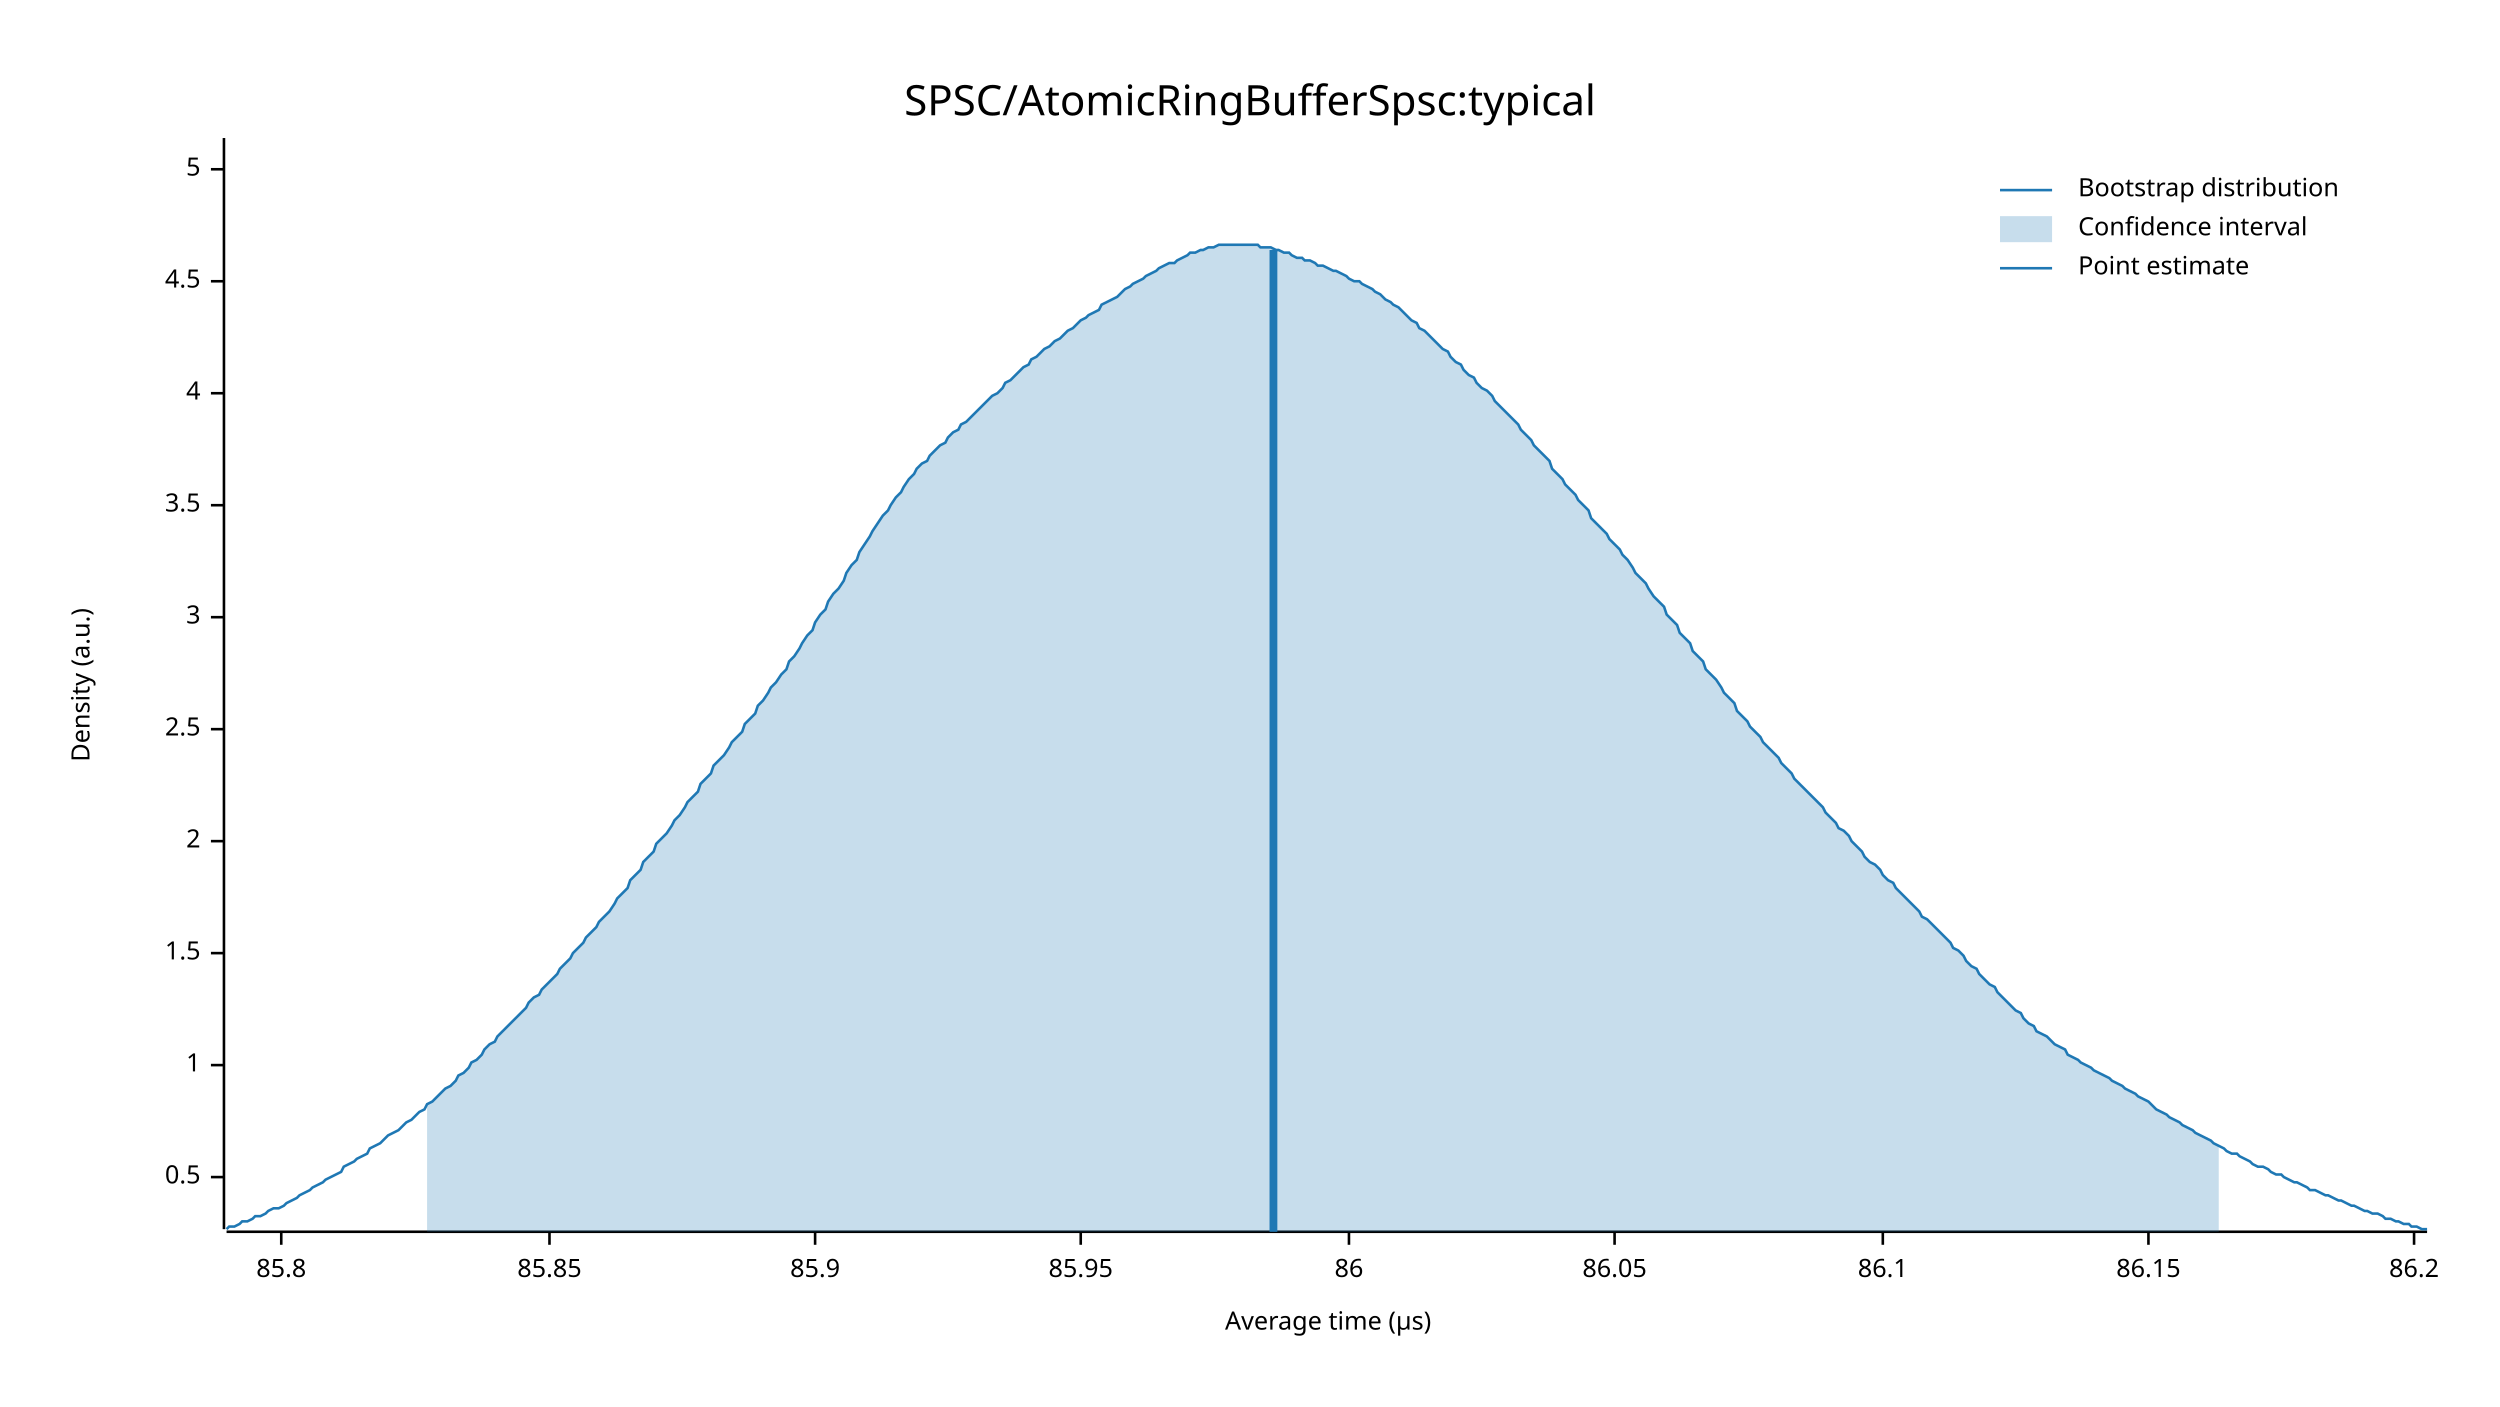
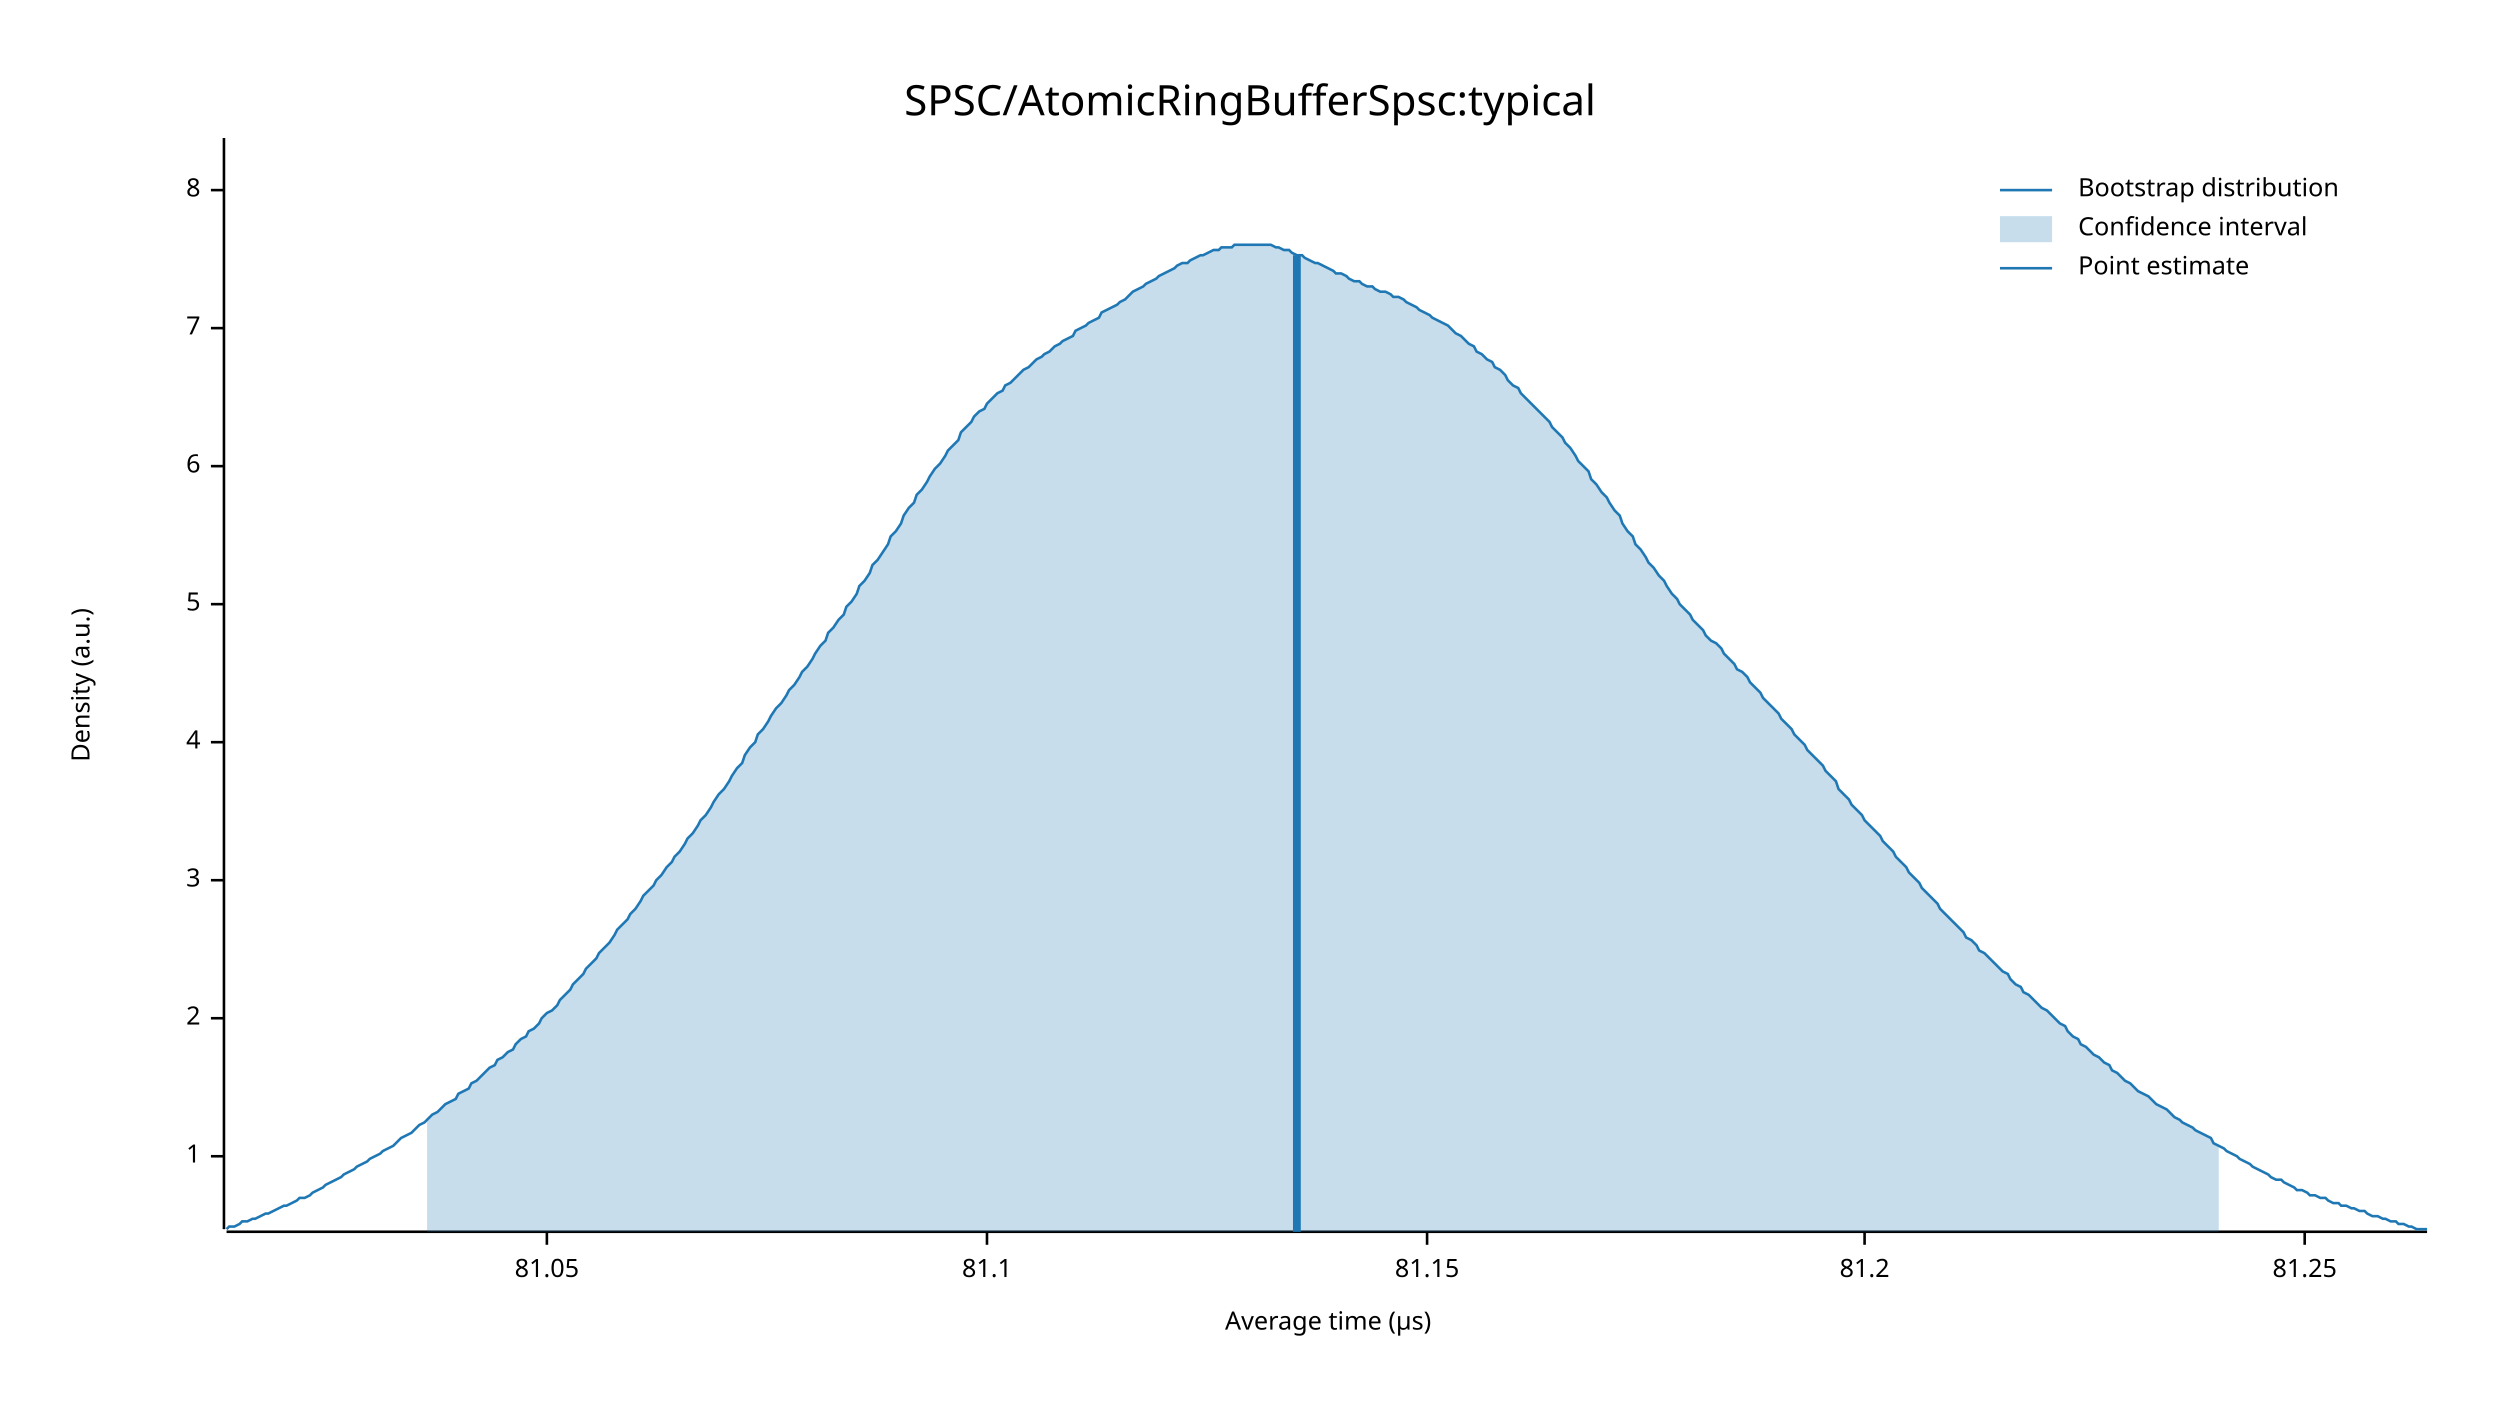
<svg xmlns="http://www.w3.org/2000/svg" width="960" height="540" viewBox="0 0 960 540">
  <text x="480" y="32" dy="0.76em" text-anchor="middle" font-family="sans-serif" font-size="16.129" opacity="1" fill="#000000">
SPSC/AtomicRingBufferSpsc:typical
</text>
  <text x="27" y="263" dy="0.76em" text-anchor="middle" font-family="sans-serif" font-size="9.677" opacity="1" fill="#000000" transform="rotate(270, 27, 263)">
Density (a.u.)
</text>
  <text x="510" y="513" dy="-0.5ex" text-anchor="middle" font-family="sans-serif" font-size="9.677" opacity="1" fill="#000000">
Average time (µs)
</text>
  <polyline fill="none" opacity="1" stroke="#000000" stroke-width="1" points="86,53 86,472 " />
-   <text x="77" y="452" dy="0.5ex" text-anchor="end" font-family="sans-serif" font-size="9.677" opacity="1" fill="#000000">
- 0.5
- </text>
-   <polyline fill="none" opacity="1" stroke="#000000" stroke-width="1" points="81,452 86,452 " />
-   <text x="77" y="409" dy="0.5ex" text-anchor="end" font-family="sans-serif" font-size="9.677" opacity="1" fill="#000000">
+   <text x="77" y="444" dy="0.5ex" text-anchor="end" font-family="sans-serif" font-size="9.677" opacity="1" fill="#000000">
1
</text>
-   <polyline fill="none" opacity="1" stroke="#000000" stroke-width="1" points="81,409 86,409 " />
-   <text x="77" y="366" dy="0.5ex" text-anchor="end" font-family="sans-serif" font-size="9.677" opacity="1" fill="#000000">
- 1.5
- </text>
-   <polyline fill="none" opacity="1" stroke="#000000" stroke-width="1" points="81,366 86,366 " />
-   <text x="77" y="323" dy="0.5ex" text-anchor="end" font-family="sans-serif" font-size="9.677" opacity="1" fill="#000000">
+   <polyline fill="none" opacity="1" stroke="#000000" stroke-width="1" points="81,444 86,444 " />
+   <text x="77" y="391" dy="0.5ex" text-anchor="end" font-family="sans-serif" font-size="9.677" opacity="1" fill="#000000">
2
</text>
-   <polyline fill="none" opacity="1" stroke="#000000" stroke-width="1" points="81,323 86,323 " />
-   <text x="77" y="280" dy="0.5ex" text-anchor="end" font-family="sans-serif" font-size="9.677" opacity="1" fill="#000000">
- 2.5
- </text>
-   <polyline fill="none" opacity="1" stroke="#000000" stroke-width="1" points="81,280 86,280 " />
-   <text x="77" y="237" dy="0.5ex" text-anchor="end" font-family="sans-serif" font-size="9.677" opacity="1" fill="#000000">
+   <polyline fill="none" opacity="1" stroke="#000000" stroke-width="1" points="81,391 86,391 " />
+   <text x="77" y="338" dy="0.5ex" text-anchor="end" font-family="sans-serif" font-size="9.677" opacity="1" fill="#000000">
3
</text>
-   <polyline fill="none" opacity="1" stroke="#000000" stroke-width="1" points="81,237 86,237 " />
-   <text x="77" y="194" dy="0.5ex" text-anchor="end" font-family="sans-serif" font-size="9.677" opacity="1" fill="#000000">
- 3.5
- </text>
-   <polyline fill="none" opacity="1" stroke="#000000" stroke-width="1" points="81,194 86,194 " />
-   <text x="77" y="151" dy="0.5ex" text-anchor="end" font-family="sans-serif" font-size="9.677" opacity="1" fill="#000000">
+   <polyline fill="none" opacity="1" stroke="#000000" stroke-width="1" points="81,338 86,338 " />
+   <text x="77" y="285" dy="0.5ex" text-anchor="end" font-family="sans-serif" font-size="9.677" opacity="1" fill="#000000">
4
</text>
-   <polyline fill="none" opacity="1" stroke="#000000" stroke-width="1" points="81,151 86,151 " />
-   <text x="77" y="108" dy="0.5ex" text-anchor="end" font-family="sans-serif" font-size="9.677" opacity="1" fill="#000000">
- 4.5
- </text>
-   <polyline fill="none" opacity="1" stroke="#000000" stroke-width="1" points="81,108 86,108 " />
-   <text x="77" y="65" dy="0.5ex" text-anchor="end" font-family="sans-serif" font-size="9.677" opacity="1" fill="#000000">
+   <polyline fill="none" opacity="1" stroke="#000000" stroke-width="1" points="81,285 86,285 " />
+   <text x="77" y="232" dy="0.5ex" text-anchor="end" font-family="sans-serif" font-size="9.677" opacity="1" fill="#000000">
5
</text>
-   <polyline fill="none" opacity="1" stroke="#000000" stroke-width="1" points="81,65 86,65 " />
+   <polyline fill="none" opacity="1" stroke="#000000" stroke-width="1" points="81,232 86,232 " />
+   <text x="77" y="179" dy="0.5ex" text-anchor="end" font-family="sans-serif" font-size="9.677" opacity="1" fill="#000000">
+ 6
+ </text>
+   <polyline fill="none" opacity="1" stroke="#000000" stroke-width="1" points="81,179 86,179 " />
+   <text x="77" y="126" dy="0.5ex" text-anchor="end" font-family="sans-serif" font-size="9.677" opacity="1" fill="#000000">
+ 7
+ </text>
+   <polyline fill="none" opacity="1" stroke="#000000" stroke-width="1" points="81,126 86,126 " />
+   <text x="77" y="73" dy="0.5ex" text-anchor="end" font-family="sans-serif" font-size="9.677" opacity="1" fill="#000000">
+ 8
+ </text>
+   <polyline fill="none" opacity="1" stroke="#000000" stroke-width="1" points="81,73 86,73 " />
  <polyline fill="none" opacity="1" stroke="#000000" stroke-width="1" points="87,473 932,473 " />
-   <text x="108" y="483" dy="0.76em" text-anchor="middle" font-family="sans-serif" font-size="9.677" opacity="1" fill="#000000">
- 85.8
+   <text x="210" y="483" dy="0.76em" text-anchor="middle" font-family="sans-serif" font-size="9.677" opacity="1" fill="#000000">
+ 81.05
</text>
-   <polyline fill="none" opacity="1" stroke="#000000" stroke-width="1" points="108,473 108,478 " />
-   <text x="211" y="483" dy="0.76em" text-anchor="middle" font-family="sans-serif" font-size="9.677" opacity="1" fill="#000000">
- 85.85
+   <polyline fill="none" opacity="1" stroke="#000000" stroke-width="1" points="210,473 210,478 " />
+   <text x="379" y="483" dy="0.76em" text-anchor="middle" font-family="sans-serif" font-size="9.677" opacity="1" fill="#000000">
+ 81.1
</text>
-   <polyline fill="none" opacity="1" stroke="#000000" stroke-width="1" points="211,473 211,478 " />
-   <text x="313" y="483" dy="0.76em" text-anchor="middle" font-family="sans-serif" font-size="9.677" opacity="1" fill="#000000">
- 85.9
+   <polyline fill="none" opacity="1" stroke="#000000" stroke-width="1" points="379,473 379,478 " />
+   <text x="548" y="483" dy="0.76em" text-anchor="middle" font-family="sans-serif" font-size="9.677" opacity="1" fill="#000000">
+ 81.15
</text>
-   <polyline fill="none" opacity="1" stroke="#000000" stroke-width="1" points="313,473 313,478 " />
-   <text x="415" y="483" dy="0.76em" text-anchor="middle" font-family="sans-serif" font-size="9.677" opacity="1" fill="#000000">
- 85.95
+   <polyline fill="none" opacity="1" stroke="#000000" stroke-width="1" points="548,473 548,478 " />
+   <text x="716" y="483" dy="0.76em" text-anchor="middle" font-family="sans-serif" font-size="9.677" opacity="1" fill="#000000">
+ 81.2
</text>
-   <polyline fill="none" opacity="1" stroke="#000000" stroke-width="1" points="415,473 415,478 " />
-   <text x="518" y="483" dy="0.76em" text-anchor="middle" font-family="sans-serif" font-size="9.677" opacity="1" fill="#000000">
- 86
+   <polyline fill="none" opacity="1" stroke="#000000" stroke-width="1" points="716,473 716,478 " />
+   <text x="885" y="483" dy="0.76em" text-anchor="middle" font-family="sans-serif" font-size="9.677" opacity="1" fill="#000000">
+ 81.25
</text>
-   <polyline fill="none" opacity="1" stroke="#000000" stroke-width="1" points="518,473 518,478 " />
-   <text x="620" y="483" dy="0.76em" text-anchor="middle" font-family="sans-serif" font-size="9.677" opacity="1" fill="#000000">
- 86.05
- </text>
-   <polyline fill="none" opacity="1" stroke="#000000" stroke-width="1" points="620,473 620,478 " />
-   <text x="723" y="483" dy="0.76em" text-anchor="middle" font-family="sans-serif" font-size="9.677" opacity="1" fill="#000000">
- 86.1
- </text>
-   <polyline fill="none" opacity="1" stroke="#000000" stroke-width="1" points="723,473 723,478 " />
-   <text x="825" y="483" dy="0.76em" text-anchor="middle" font-family="sans-serif" font-size="9.677" opacity="1" fill="#000000">
- 86.15
- </text>
-   <polyline fill="none" opacity="1" stroke="#000000" stroke-width="1" points="825,473 825,478 " />
-   <text x="927" y="483" dy="0.76em" text-anchor="middle" font-family="sans-serif" font-size="9.677" opacity="1" fill="#000000">
- 86.2
- </text>
-   <polyline fill="none" opacity="1" stroke="#000000" stroke-width="1" points="927,473 927,478 " />
-   <polyline fill="none" opacity="1" stroke="#1F78B4" stroke-width="1" points="87,472 88,471 90,471 92,470 93,469 95,469 97,468 98,467 100,467 102,466 103,465 105,464 107,464 109,463 110,462 112,461 114,460 115,459 117,458 119,457 120,456 122,455 124,454 125,453 127,452 129,451 131,450 132,448 134,447 136,446 137,445 139,444 141,443 142,441 144,440 146,439 147,438 149,436 151,435 153,434 154,433 156,431 158,430 159,429 161,427 163,426 164,424 166,423 168,421 169,420 171,418 173,417 175,415 176,413 178,412 180,410 181,408 183,407 185,405 186,403 188,401 190,400 191,398 193,396 195,394 197,392 198,391 200,389 202,387 203,385 205,383 207,382 208,380 210,378 212,376 214,374 215,372 217,370 219,368 220,366 222,364 224,362 225,360 227,358 229,356 230,354 232,352 234,350 236,347 237,345 239,343 241,341 242,338 244,336 246,334 247,331 249,329 251,327 252,324 254,322 256,320 258,317 259,315 261,313 263,310 264,308 266,306 268,304 269,301 271,299 273,297 274,294 276,292 278,290 280,287 281,285 283,283 285,281 286,278 288,276 290,274 291,271 293,269 295,266 296,264 298,262 300,259 302,257 303,254 305,252 307,249 308,247 310,244 312,242 313,239 315,236 317,234 318,231 320,228 322,226 324,223 325,220 327,217 329,215 330,212 332,209 334,206 335,204 337,201 339,198 341,196 342,194 344,191 346,189 347,187 349,184 351,182 352,180 354,178 356,177 357,175 359,173 361,171 363,170 364,168 366,166 368,165 369,163 371,162 373,160 374,159 376,157 378,155 379,154 381,152 383,151 385,149 386,147 388,146 390,144 391,143 393,141 395,140 396,138 398,137 400,135 401,134 403,133 405,131 407,130 408,129 410,127 412,126 413,125 415,123 417,122 418,121 420,120 422,119 423,117 425,116 427,115 429,114 430,113 432,111 434,110 435,109 437,108 439,107 440,106 442,105 444,104 445,103 447,102 449,101 451,101 452,100 454,99 456,98 457,97 459,97 461,96 462,96 464,95 466,95 468,94 469,94 471,94 473,94 474,94 476,94 478,94 479,94 481,94 483,94 484,95 486,95 488,95 490,96 491,96 493,97 495,97 496,98 498,99 500,99 501,100 503,100 505,101 506,102 508,102 510,103 512,104 513,104 515,105 517,106 518,107 520,108 522,108 523,109 525,110 527,111 528,112 530,113 532,115 534,116 535,117 537,118 539,120 540,121 542,123 544,124 545,126 547,127 549,129 550,130 552,132 554,134 556,135 557,137 559,139 561,140 562,142 564,144 566,145 567,147 569,149 571,150 573,152 574,154 576,156 578,158 579,159 581,161 583,163 584,165 586,167 588,169 589,171 591,173 593,175 595,177 596,180 598,182 600,184 601,186 603,188 605,190 606,192 608,194 610,196 611,199 613,201 615,203 617,205 618,207 620,209 622,211 623,213 625,215 627,218 628,220 630,222 632,224 633,226 635,229 637,231 639,233 640,236 642,238 644,240 645,243 647,245 649,247 650,250 652,252 654,254 655,257 657,259 659,261 661,264 662,266 664,268 666,270 667,273 669,275 671,277 672,279 674,281 676,283 677,285 679,287 681,289 683,291 684,293 686,295 688,297 689,299 691,301 693,303 694,304 696,306 698,308 700,310 701,312 703,314 705,316 706,318 708,319 710,321 711,323 713,325 715,327 716,329 718,331 720,332 722,334 723,336 725,338 727,339 728,341 730,343 732,345 733,346 735,348 737,350 738,352 740,353 742,355 744,357 745,358 747,360 749,362 750,364 752,365 754,367 755,369 757,371 759,372 760,374 762,376 764,378 766,379 767,381 769,383 771,385 772,386 774,388 776,389 777,391 779,393 781,394 782,396 784,397 786,398 788,400 789,401 791,402 793,403 794,405 796,406 798,407 799,408 801,409 803,410 804,411 806,412 808,413 810,414 811,415 813,416 815,417 816,418 818,419 820,420 821,421 823,422 825,423 827,425 828,426 830,427 832,428 833,429 835,430 837,431 838,432 840,433 842,434 843,435 845,436 847,437 849,438 850,439 852,440 854,441 855,442 857,443 859,443 860,444 862,445 864,446 865,447 867,448 869,448 871,449 872,450 874,451 876,451 877,452 879,453 881,454 882,454 884,455 886,456 887,457 889,457 891,458 893,459 894,459 896,460 898,461 899,461 901,462 903,463 904,463 906,464 908,465 909,465 911,466 913,466 915,467 916,468 918,468 920,469 921,469 923,470 925,470 926,471 928,471 930,472 932,472 " />
-   <polygon opacity="0.25" fill="#1F78B4" points="164,424 166,423 168,421 169,420 171,418 173,417 175,415 176,413 178,412 180,410 181,408 183,407 185,405 186,403 188,401 190,400 191,398 193,396 195,394 197,392 198,391 200,389 202,387 203,385 205,383 207,382 208,380 210,378 212,376 214,374 215,372 217,370 219,368 220,366 222,364 224,362 225,360 227,358 229,356 230,354 232,352 234,350 236,347 237,345 239,343 241,341 242,338 244,336 246,334 247,331 249,329 251,327 252,324 254,322 256,320 258,317 259,315 261,313 263,310 264,308 266,306 268,304 269,301 271,299 273,297 274,294 276,292 278,290 280,287 281,285 283,283 285,281 286,278 288,276 290,274 291,271 293,269 295,266 296,264 298,262 300,259 302,257 303,254 305,252 307,249 308,247 310,244 312,242 313,239 315,236 317,234 318,231 320,228 322,226 324,223 325,220 327,217 329,215 330,212 332,209 334,206 335,204 337,201 339,198 341,196 342,194 344,191 346,189 347,187 349,184 351,182 352,180 354,178 356,177 357,175 359,173 361,171 363,170 364,168 366,166 368,165 369,163 371,162 373,160 374,159 376,157 378,155 379,154 381,152 383,151 385,149 386,147 388,146 390,144 391,143 393,141 395,140 396,138 398,137 400,135 401,134 403,133 405,131 407,130 408,129 410,127 412,126 413,125 415,123 417,122 418,121 420,120 422,119 423,117 425,116 427,115 429,114 430,113 432,111 434,110 435,109 437,108 439,107 440,106 442,105 444,104 445,103 447,102 449,101 451,101 452,100 454,99 456,98 457,97 459,97 461,96 462,96 464,95 466,95 468,94 469,94 471,94 473,94 474,94 476,94 478,94 479,94 481,94 483,94 484,95 486,95 488,95 490,96 491,96 493,97 495,97 496,98 498,99 500,99 501,100 503,100 505,101 506,102 508,102 510,103 512,104 513,104 515,105 517,106 518,107 520,108 522,108 523,109 525,110 527,111 528,112 530,113 532,115 534,116 535,117 537,118 539,120 540,121 542,123 544,124 545,126 547,127 549,129 550,130 552,132 554,134 556,135 557,137 559,139 561,140 562,142 564,144 566,145 567,147 569,149 571,150 573,152 574,154 576,156 578,158 579,159 581,161 583,163 584,165 586,167 588,169 589,171 591,173 593,175 595,177 596,180 598,182 600,184 601,186 603,188 605,190 606,192 608,194 610,196 611,199 613,201 615,203 617,205 618,207 620,209 622,211 623,213 625,215 627,218 628,220 630,222 632,224 633,226 635,229 637,231 639,233 640,236 642,238 644,240 645,243 647,245 649,247 650,250 652,252 654,254 655,257 657,259 659,261 661,264 662,266 664,268 666,270 667,273 669,275 671,277 672,279 674,281 676,283 677,285 679,287 681,289 683,291 684,293 686,295 688,297 689,299 691,301 693,303 694,304 696,306 698,308 700,310 701,312 703,314 705,316 706,318 708,319 710,321 711,323 713,325 715,327 716,329 718,331 720,332 722,334 723,336 725,338 727,339 728,341 730,343 732,345 733,346 735,348 737,350 738,352 740,353 742,355 744,357 745,358 747,360 749,362 750,364 752,365 754,367 755,369 757,371 759,372 760,374 762,376 764,378 766,379 767,381 769,383 771,385 772,386 774,388 776,389 777,391 779,393 781,394 782,396 784,397 786,398 788,400 789,401 791,402 793,403 794,405 796,406 798,407 799,408 801,409 803,410 804,411 806,412 808,413 810,414 811,415 813,416 815,417 816,418 818,419 820,420 821,421 823,422 825,423 827,425 828,426 830,427 832,428 833,429 835,430 837,431 838,432 840,433 842,434 843,435 845,436 847,437 849,438 850,439 852,440 852,473 164,473 " />
-   <polyline fill="none" opacity="1" stroke="#1F78B4" stroke-width="3" points="489,473 489,96 " />
+   <polyline fill="none" opacity="1" stroke="#000000" stroke-width="1" points="885,473 885,478 " />
+   <polyline fill="none" opacity="1" stroke="#1F78B4" stroke-width="1" points="87,472 88,471 90,471 92,470 93,469 95,469 97,468 98,468 100,467 102,466 103,466 105,465 107,464 109,463 110,463 112,462 114,461 115,460 117,460 119,459 120,458 122,457 124,456 125,455 127,454 129,453 131,452 132,451 134,450 136,449 137,448 139,447 141,446 142,445 144,444 146,443 147,442 149,441 151,440 153,438 154,437 156,436 158,435 159,434 161,432 163,431 164,430 166,428 168,427 169,426 171,424 173,423 175,422 176,420 178,419 180,418 181,416 183,415 185,413 186,412 188,410 190,409 191,407 193,406 195,404 197,403 198,401 200,399 202,398 203,396 205,395 207,393 208,391 210,389 212,388 214,386 215,384 217,382 219,380 220,378 222,376 224,374 225,372 227,370 229,368 230,366 232,364 234,362 236,359 237,357 239,355 241,353 242,351 244,349 246,346 247,344 249,342 251,340 252,338 254,336 256,333 258,331 259,329 261,327 263,324 264,322 266,320 268,317 269,315 271,313 273,310 274,308 276,305 278,303 280,300 281,298 283,295 285,293 286,290 288,287 290,285 291,282 293,280 295,277 296,275 298,272 300,270 302,267 303,265 305,263 307,260 308,258 310,256 312,253 313,251 315,248 317,246 318,243 320,241 322,238 324,236 325,233 327,231 329,228 330,225 332,223 334,220 335,217 337,215 339,212 341,209 342,206 344,204 346,201 347,198 349,195 351,193 352,190 354,188 356,185 357,183 359,180 361,178 363,175 364,173 366,171 368,169 369,166 371,164 373,162 374,160 376,158 378,157 379,155 381,153 383,151 385,150 386,148 388,147 390,145 391,144 393,142 395,141 396,140 398,138 400,137 401,136 403,135 405,133 407,132 408,131 410,130 412,129 413,127 415,126 417,125 418,124 420,123 422,122 423,120 425,119 427,118 429,117 430,116 432,115 434,113 435,112 437,111 439,110 440,109 442,108 444,107 445,106 447,105 449,104 451,103 452,102 454,101 456,101 457,100 459,99 461,98 462,98 464,97 466,96 468,96 469,95 471,95 473,95 474,94 476,94 478,94 479,94 481,94 483,94 484,94 486,94 488,94 490,95 491,95 493,96 495,96 496,97 498,98 500,98 501,99 503,100 505,101 506,101 508,102 510,103 512,104 513,105 515,105 517,106 518,107 520,108 522,108 523,109 525,110 527,110 528,111 530,112 532,112 534,113 535,114 537,114 539,115 540,116 542,117 544,118 545,119 547,120 549,121 550,122 552,123 554,124 556,125 557,126 559,128 561,129 562,130 564,132 566,133 567,135 569,136 571,138 573,139 574,141 576,142 578,144 579,146 581,148 583,149 584,151 586,153 588,155 589,156 591,158 593,160 595,162 596,164 598,166 600,168 601,170 603,172 605,175 606,177 608,179 610,181 611,184 613,186 615,189 617,191 618,193 620,196 622,198 623,201 625,204 627,206 628,209 630,211 632,214 633,216 635,218 637,221 639,223 640,225 642,228 644,230 645,232 647,234 649,236 650,238 652,240 654,242 655,244 657,246 659,247 661,249 662,251 664,253 666,255 667,257 669,258 671,260 672,262 674,264 676,266 677,268 679,270 681,272 683,274 684,276 686,278 688,280 689,282 691,284 693,286 694,288 696,290 698,292 700,294 701,296 703,298 705,300 706,303 708,305 710,307 711,309 713,311 715,313 716,315 718,317 720,319 722,321 723,323 725,325 727,327 728,329 730,331 732,333 733,335 735,337 737,339 738,341 740,343 742,345 744,347 745,349 747,351 749,353 750,354 752,356 754,358 755,360 757,361 759,363 760,365 762,366 764,368 766,370 767,371 769,373 771,374 772,376 774,378 776,379 777,381 779,382 781,384 782,385 784,387 786,388 788,390 789,391 791,393 793,394 794,396 796,398 798,399 799,401 801,402 803,404 804,405 806,406 808,408 810,409 811,411 813,412 815,414 816,415 818,416 820,418 821,419 823,420 825,421 827,423 828,424 830,425 832,426 833,427 835,429 837,430 838,431 840,432 842,433 843,434 845,435 847,436 849,437 850,439 852,440 854,441 855,442 857,443 859,444 860,445 862,446 864,447 865,448 867,449 869,450 871,451 872,452 874,453 876,453 877,454 879,455 881,456 882,457 884,457 886,458 887,459 889,459 891,460 893,460 894,461 896,462 898,462 899,463 901,463 903,464 904,464 906,465 908,465 909,466 911,467 913,467 915,468 916,468 918,469 920,469 921,470 923,470 925,471 926,471 928,472 930,472 932,472 " />
+   <polygon opacity="0.25" fill="#1F78B4" points="164,430 166,428 168,427 169,426 171,424 173,423 175,422 176,420 178,419 180,418 181,416 183,415 185,413 186,412 188,410 190,409 191,407 193,406 195,404 197,403 198,401 200,399 202,398 203,396 205,395 207,393 208,391 210,389 212,388 214,386 215,384 217,382 219,380 220,378 222,376 224,374 225,372 227,370 229,368 230,366 232,364 234,362 236,359 237,357 239,355 241,353 242,351 244,349 246,346 247,344 249,342 251,340 252,338 254,336 256,333 258,331 259,329 261,327 263,324 264,322 266,320 268,317 269,315 271,313 273,310 274,308 276,305 278,303 280,300 281,298 283,295 285,293 286,290 288,287 290,285 291,282 293,280 295,277 296,275 298,272 300,270 302,267 303,265 305,263 307,260 308,258 310,256 312,253 313,251 315,248 317,246 318,243 320,241 322,238 324,236 325,233 327,231 329,228 330,225 332,223 334,220 335,217 337,215 339,212 341,209 342,206 344,204 346,201 347,198 349,195 351,193 352,190 354,188 356,185 357,183 359,180 361,178 363,175 364,173 366,171 368,169 369,166 371,164 373,162 374,160 376,158 378,157 379,155 381,153 383,151 385,150 386,148 388,147 390,145 391,144 393,142 395,141 396,140 398,138 400,137 401,136 403,135 405,133 407,132 408,131 410,130 412,129 413,127 415,126 417,125 418,124 420,123 422,122 423,120 425,119 427,118 429,117 430,116 432,115 434,113 435,112 437,111 439,110 440,109 442,108 444,107 445,106 447,105 449,104 451,103 452,102 454,101 456,101 457,100 459,99 461,98 462,98 464,97 466,96 468,96 469,95 471,95 473,95 474,94 476,94 478,94 479,94 481,94 483,94 484,94 486,94 488,94 490,95 491,95 493,96 495,96 496,97 498,98 500,98 501,99 503,100 505,101 506,101 508,102 510,103 512,104 513,105 515,105 517,106 518,107 520,108 522,108 523,109 525,110 527,110 528,111 530,112 532,112 534,113 535,114 537,114 539,115 540,116 542,117 544,118 545,119 547,120 549,121 550,122 552,123 554,124 556,125 557,126 559,128 561,129 562,130 564,132 566,133 567,135 569,136 571,138 573,139 574,141 576,142 578,144 579,146 581,148 583,149 584,151 586,153 588,155 589,156 591,158 593,160 595,162 596,164 598,166 600,168 601,170 603,172 605,175 606,177 608,179 610,181 611,184 613,186 615,189 617,191 618,193 620,196 622,198 623,201 625,204 627,206 628,209 630,211 632,214 633,216 635,218 637,221 639,223 640,225 642,228 644,230 645,232 647,234 649,236 650,238 652,240 654,242 655,244 657,246 659,247 661,249 662,251 664,253 666,255 667,257 669,258 671,260 672,262 674,264 676,266 677,268 679,270 681,272 683,274 684,276 686,278 688,280 689,282 691,284 693,286 694,288 696,290 698,292 700,294 701,296 703,298 705,300 706,303 708,305 710,307 711,309 713,311 715,313 716,315 718,317 720,319 722,321 723,323 725,325 727,327 728,329 730,331 732,333 733,335 735,337 737,339 738,341 740,343 742,345 744,347 745,349 747,351 749,353 750,354 752,356 754,358 755,360 757,361 759,363 760,365 762,366 764,368 766,370 767,371 769,373 771,374 772,376 774,378 776,379 777,381 779,382 781,384 782,385 784,387 786,388 788,390 789,391 791,393 793,394 794,396 796,398 798,399 799,401 801,402 803,404 804,405 806,406 808,408 810,409 811,411 813,412 815,414 816,415 818,416 820,418 821,419 823,420 825,421 827,423 828,424 830,425 832,426 833,427 835,429 837,430 838,431 840,432 842,433 843,434 845,435 847,436 849,437 850,439 852,440 852,473 164,473 " />
+   <polyline fill="none" opacity="1" stroke="#1F78B4" stroke-width="3" points="498,473 498,98 " />
  <text x="798" y="68" dy="0.76em" text-anchor="start" font-family="sans-serif" font-size="9.677" opacity="1" fill="#000000">
Bootstrap distribution
</text>
  <text x="798" y="83" dy="0.76em" text-anchor="start" font-family="sans-serif" font-size="9.677" opacity="1" fill="#000000">
Confidence interval
</text>
  <text x="798" y="98" dy="0.76em" text-anchor="start" font-family="sans-serif" font-size="9.677" opacity="1" fill="#000000">
Point estimate
</text>
  <polyline fill="none" opacity="1" stroke="#1F78B4" stroke-width="1" points="768,73 788,73 " />
  <rect x="768" y="83" width="20" height="10" opacity="0.25" fill="#1F78B4" stroke="none" />
  <polyline fill="none" opacity="1" stroke="#1F78B4" stroke-width="1" points="768,103 788,103 " />
</svg>
